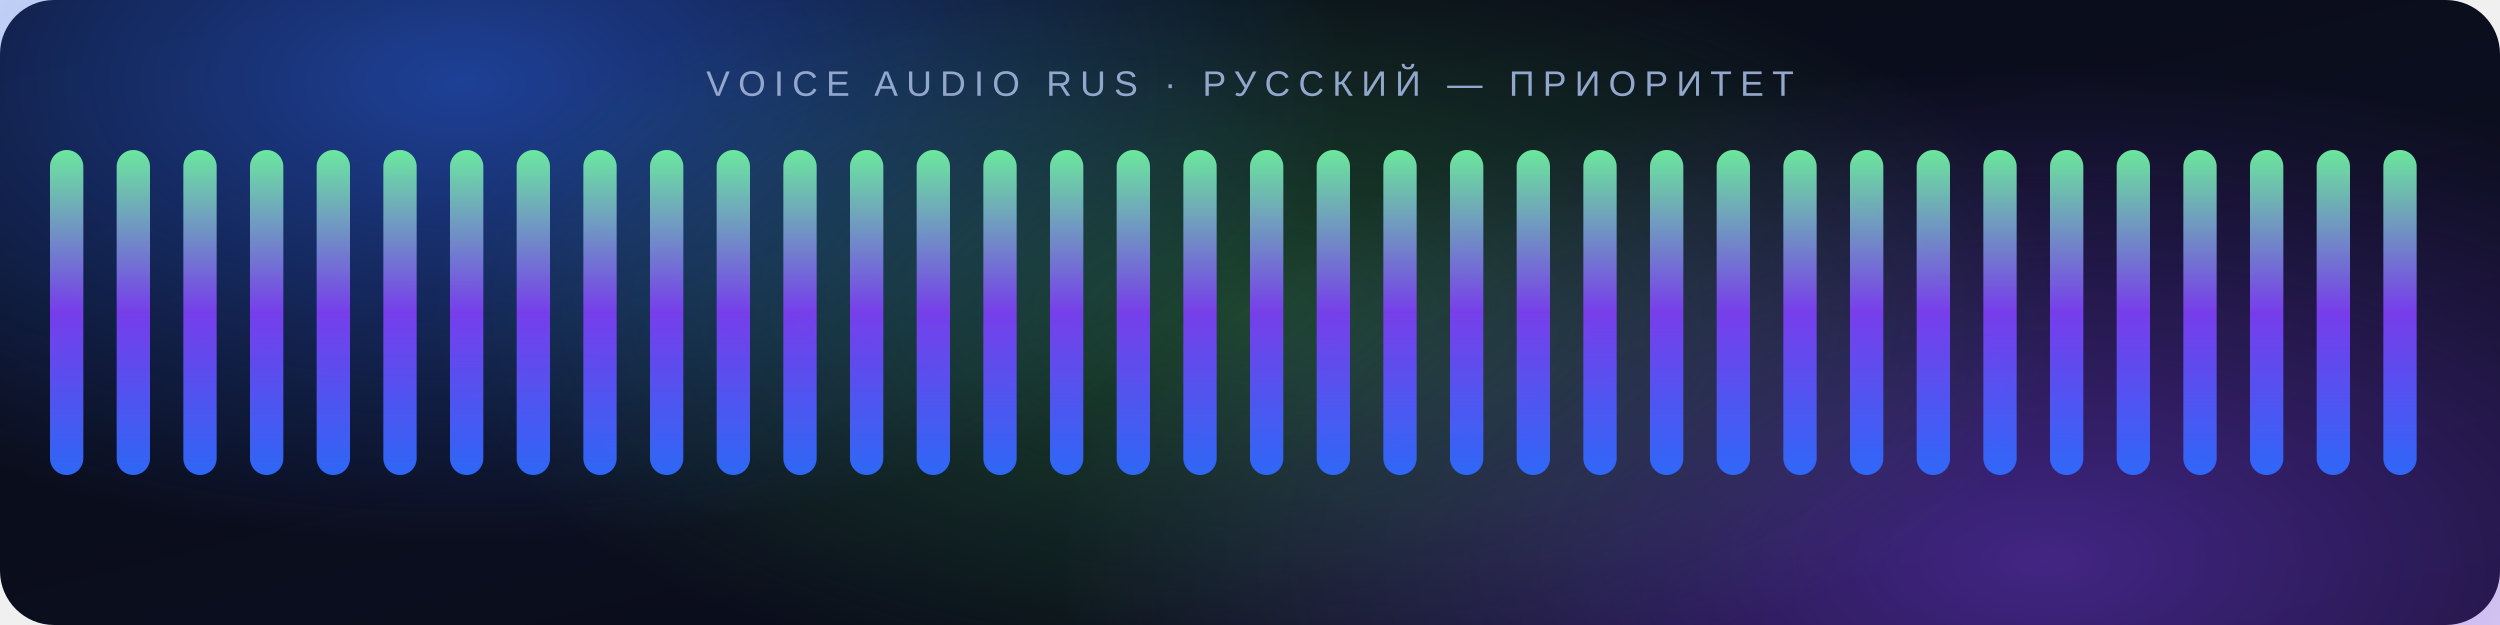
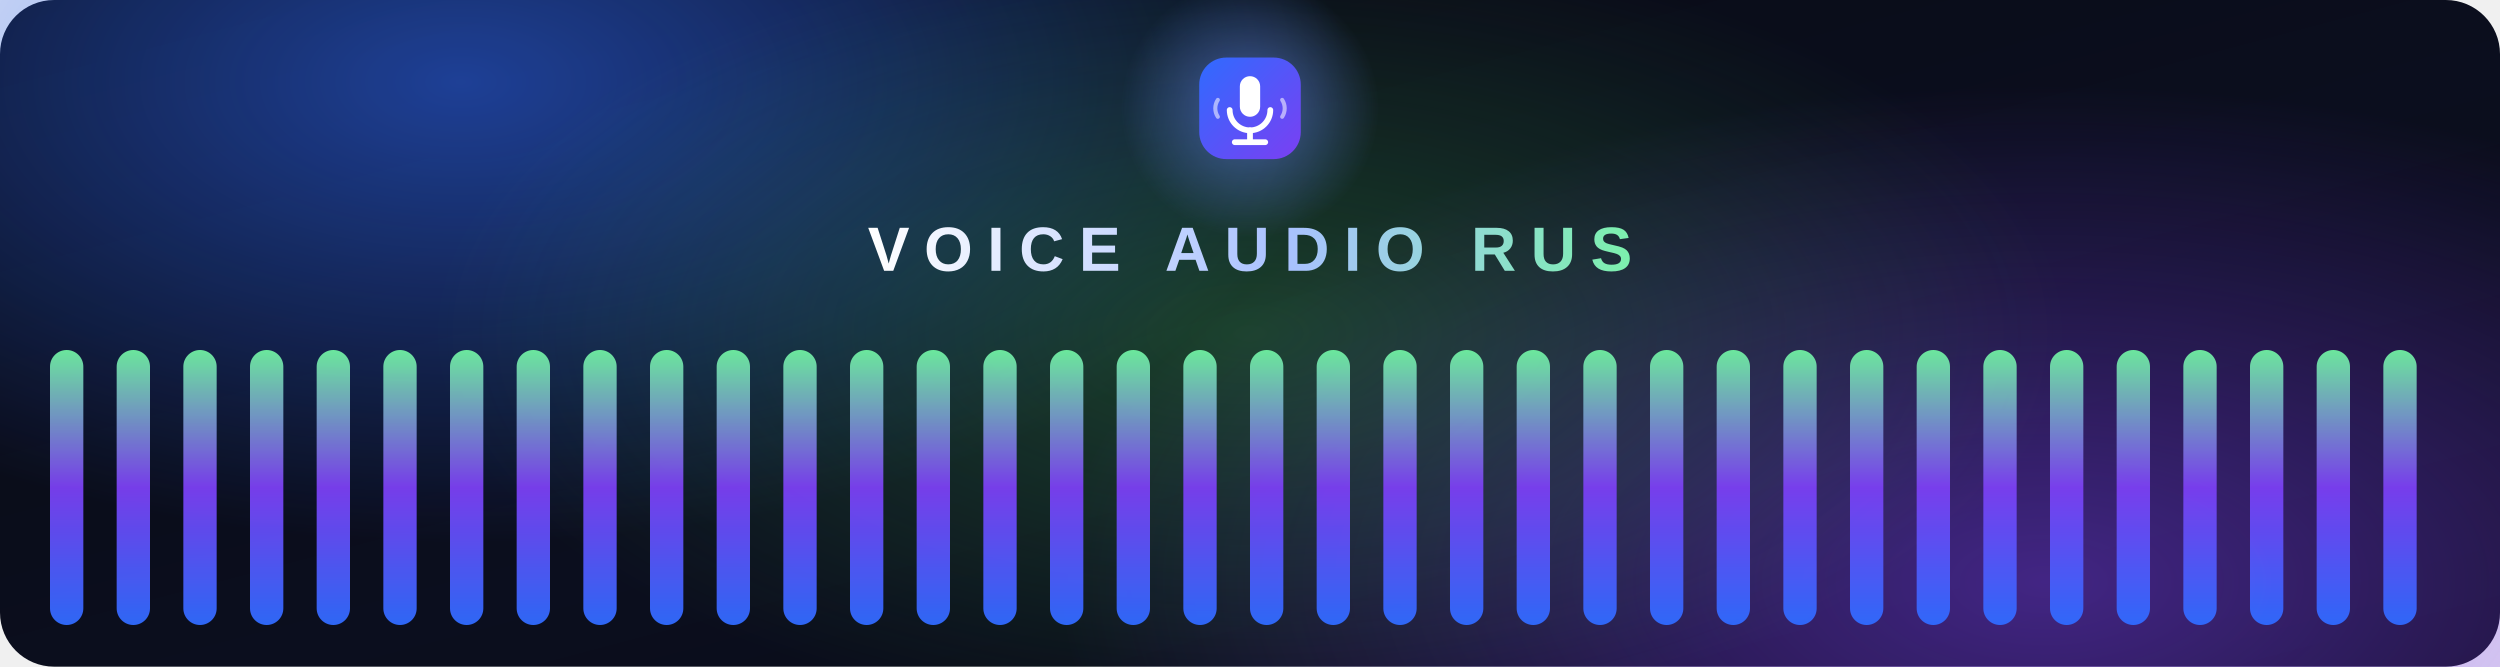
- <svg xmlns="http://www.w3.org/2000/svg" viewBox="0 0 1200 300" width="100%" height="auto" role="img" aria-label="Voice Audio Rus — анимированный эквалайзер">
+ <svg xmlns="http://www.w3.org/2000/svg" viewBox="0 0 1200 320" width="100%" height="auto" role="img" aria-label="Voice Audio Rus — анимированный баннер">
  <defs>
    <linearGradient id="vabg" x1="0" y1="0" x2="1" y2="1">
      <stop offset="0" stop-color="#080a12" />
      <stop offset="0.55" stop-color="#0b0e1e" />
      <stop offset="1" stop-color="#080a12" />
    </linearGradient>
    <linearGradient id="vabar" x1="0" y1="1" x2="0" y2="0">
      <stop offset="0" stop-color="#2f6bff" />
      <stop offset="0.5" stop-color="#7b3ff2" />
      <stop offset="1" stop-color="#6ff0a1" />
    </linearGradient>
+     <linearGradient id="vaicon" x1="0" y1="0" x2="1" y2="1">
+       <stop offset="0" stop-color="#2f6bff" />
+       <stop offset="1" stop-color="#7b3ff2" />
+     </linearGradient>
+     <linearGradient id="vatext" x1="0" y1="0" x2="1" y2="0">
+       <stop offset="0" stop-color="#ffffff" />
+       <stop offset="0.55" stop-color="#a9c1ff" />
+       <stop offset="1" stop-color="#7cf0ad" />
+     </linearGradient>
    <radialGradient id="vaglowA">
      <stop offset="0" stop-color="#2f6bff" stop-opacity=".55" />
      <stop offset="1" stop-color="#2f6bff" stop-opacity="0" />
    </radialGradient>
    <radialGradient id="vaglowB">
      <stop offset="0" stop-color="#7b3ff2" stop-opacity=".5" />
      <stop offset="1" stop-color="#7b3ff2" stop-opacity="0" />
    </radialGradient>
    <radialGradient id="vaglowC">
-       <stop offset="0" stop-color="#3fb950" stop-opacity=".32" />
+       <stop offset="0" stop-color="#3fb950" stop-opacity=".3" />
      <stop offset="1" stop-color="#3fb950" stop-opacity="0" />
+     </radialGradient>
+     <radialGradient id="vglowIcon">
+       <stop offset="0" stop-color="#6a8cff" stop-opacity=".55" />
+       <stop offset="1" stop-color="#6a8cff" stop-opacity="0" />
    </radialGradient>
  </defs>
  <style>
    .vb { fill: url(#vabar); transform-box: fill-box; transform-origin: center bottom; animation: vaeq 1.6s ease-in-out infinite; opacity: .95; }
    .vg { animation: vafloat 9s ease-in-out infinite; }
+     .vi { animation: vapulse 3.2s ease-in-out infinite; transform-box: fill-box; transform-origin: center center; }
+     .vh { animation: vahalo 3.2s ease-in-out infinite; }
    @keyframes vaeq { 0%, 100% { transform: scaleY(.16); } 50% { transform: scaleY(1); } }
    @keyframes vafloat { 0%, 100% { transform: translate(0, 0); } 50% { transform: translate(18px, -12px); } }
-     @media (prefers-reduced-motion: reduce) { .vb, .vg { animation: none; } }
+     @keyframes vapulse { 0%, 100% { transform: scale(1); } 50% { transform: scale(1.07); } }
+     @keyframes vahalo { 0%, 100% { opacity: .45; } 50% { opacity: .85; } }
+     @media (prefers-reduced-motion: reduce) { .vb, .vg, .vi, .vh { animation: none; } }
  </style>
-   <rect width="1200" height="300" rx="26" fill="url(#vabg)" />
+   <rect width="1200" height="320" rx="26" fill="url(#vabg)" />
  <ellipse class="vg" cx="220" cy="40" rx="430" ry="220" fill="url(#vaglowA)" />
-   <ellipse class="vg" cx="980" cy="270" rx="470" ry="240" fill="url(#vaglowB)" style="animation-duration:12s" />
-   <ellipse class="vg" cx="600" cy="150" rx="390" ry="190" fill="url(#vaglowC)" style="animation-duration:15s" />
-   <text x="600" y="46" text-anchor="middle" font-family="ui-sans-serif, system-ui, Segoe UI, Arial, sans-serif" font-size="17" letter-spacing="4" fill="#93a7cc">VOICE AUDIO RUS · РУССКИЙ — ПРИОРИТЕТ</text>
+   <ellipse class="vg" cx="980" cy="280" rx="470" ry="240" fill="url(#vaglowB)" style="animation-duration:12s" />
+   <ellipse class="vg" cx="600" cy="160" rx="390" ry="190" fill="url(#vaglowC)" style="animation-duration:15s" />
+   <circle class="vh" cx="600" cy="52" r="62" fill="url(#vglowIcon)" />
+   <g transform="translate(574,26)">
+     <g class="vi">
+       <g transform="scale(0.8125)">
+         <rect x="2" y="2" width="60" height="60" rx="16" fill="url(#vaicon)" />
+         <rect x="26" y="13" width="12" height="24" rx="6" fill="#ffffff" />
+         <path d="M20 33a12 12 0 0 0 24 0" fill="none" stroke="#ffffff" stroke-width="3.4" stroke-linecap="round" />
+         <path d="M32 45v7" fill="none" stroke="#ffffff" stroke-width="3.4" stroke-linecap="round" />
+         <path d="M23 52h18" fill="none" stroke="#ffffff" stroke-width="3.4" stroke-linecap="round" />
+         <path d="M13 27c-2 3-2 7 0 10M51 27c2 3 2 7 0 10" fill="none" stroke="#ffffff" stroke-opacity=".55" stroke-width="2.4" stroke-linecap="round" />
+       </g>
+     </g>
+   </g>
+   <text x="600" y="130" text-anchor="middle" font-family="ui-sans-serif, system-ui, Segoe UI, Arial, sans-serif" font-size="30" font-weight="700" letter-spacing="7" fill="url(#vatext)">VOICE AUDIO RUS</text>
  <g>
-     <rect class="vb" x="24" y="72" width="16" height="156" rx="8" style="animation-delay:-0.00s" />
-     <rect class="vb" x="56" y="72" width="16" height="156" rx="8" style="animation-delay:-0.18s" />
-     <rect class="vb" x="88" y="72" width="16" height="156" rx="8" style="animation-delay:-0.36s" />
-     <rect class="vb" x="120" y="72" width="16" height="156" rx="8" style="animation-delay:-0.54s" />
-     <rect class="vb" x="152" y="72" width="16" height="156" rx="8" style="animation-delay:-0.72s" />
-     <rect class="vb" x="184" y="72" width="16" height="156" rx="8" style="animation-delay:-0.90s" />
-     <rect class="vb" x="216" y="72" width="16" height="156" rx="8" style="animation-delay:-1.08s" />
-     <rect class="vb" x="248" y="72" width="16" height="156" rx="8" style="animation-delay:-1.26s" />
-     <rect class="vb" x="280" y="72" width="16" height="156" rx="8" style="animation-delay:-1.44s" />
-     <rect class="vb" x="312" y="72" width="16" height="156" rx="8" style="animation-delay:-1.62s" />
-     <rect class="vb" x="344" y="72" width="16" height="156" rx="8" style="animation-delay:-0.09s" />
-     <rect class="vb" x="376" y="72" width="16" height="156" rx="8" style="animation-delay:-0.27s" />
-     <rect class="vb" x="408" y="72" width="16" height="156" rx="8" style="animation-delay:-0.45s" />
-     <rect class="vb" x="440" y="72" width="16" height="156" rx="8" style="animation-delay:-0.63s" />
-     <rect class="vb" x="472" y="72" width="16" height="156" rx="8" style="animation-delay:-0.81s" />
-     <rect class="vb" x="504" y="72" width="16" height="156" rx="8" style="animation-delay:-0.99s" />
-     <rect class="vb" x="536" y="72" width="16" height="156" rx="8" style="animation-delay:-1.17s" />
-     <rect class="vb" x="568" y="72" width="16" height="156" rx="8" style="animation-delay:-1.35s" />
-     <rect class="vb" x="600" y="72" width="16" height="156" rx="8" style="animation-delay:-1.53s" />
-     <rect class="vb" x="632" y="72" width="16" height="156" rx="8" style="animation-delay:-0.05s" />
-     <rect class="vb" x="664" y="72" width="16" height="156" rx="8" style="animation-delay:-0.23s" />
-     <rect class="vb" x="696" y="72" width="16" height="156" rx="8" style="animation-delay:-0.41s" />
-     <rect class="vb" x="728" y="72" width="16" height="156" rx="8" style="animation-delay:-0.59s" />
-     <rect class="vb" x="760" y="72" width="16" height="156" rx="8" style="animation-delay:-0.77s" />
-     <rect class="vb" x="792" y="72" width="16" height="156" rx="8" style="animation-delay:-0.95s" />
-     <rect class="vb" x="824" y="72" width="16" height="156" rx="8" style="animation-delay:-1.13s" />
-     <rect class="vb" x="856" y="72" width="16" height="156" rx="8" style="animation-delay:-1.31s" />
-     <rect class="vb" x="888" y="72" width="16" height="156" rx="8" style="animation-delay:-1.49s" />
-     <rect class="vb" x="920" y="72" width="16" height="156" rx="8" style="animation-delay:-0.14s" />
-     <rect class="vb" x="952" y="72" width="16" height="156" rx="8" style="animation-delay:-0.32s" />
-     <rect class="vb" x="984" y="72" width="16" height="156" rx="8" style="animation-delay:-0.50s" />
-     <rect class="vb" x="1016" y="72" width="16" height="156" rx="8" style="animation-delay:-0.68s" />
-     <rect class="vb" x="1048" y="72" width="16" height="156" rx="8" style="animation-delay:-0.86s" />
-     <rect class="vb" x="1080" y="72" width="16" height="156" rx="8" style="animation-delay:-1.04s" />
-     <rect class="vb" x="1112" y="72" width="16" height="156" rx="8" style="animation-delay:-1.22s" />
-     <rect class="vb" x="1144" y="72" width="16" height="156" rx="8" style="animation-delay:-1.40s" />
+     <rect class="vb" x="24" y="168" width="16" height="132" rx="8" style="animation-delay:-0.00s" />
+     <rect class="vb" x="56" y="168" width="16" height="132" rx="8" style="animation-delay:-0.18s" />
+     <rect class="vb" x="88" y="168" width="16" height="132" rx="8" style="animation-delay:-0.36s" />
+     <rect class="vb" x="120" y="168" width="16" height="132" rx="8" style="animation-delay:-0.54s" />
+     <rect class="vb" x="152" y="168" width="16" height="132" rx="8" style="animation-delay:-0.72s" />
+     <rect class="vb" x="184" y="168" width="16" height="132" rx="8" style="animation-delay:-0.90s" />
+     <rect class="vb" x="216" y="168" width="16" height="132" rx="8" style="animation-delay:-1.08s" />
+     <rect class="vb" x="248" y="168" width="16" height="132" rx="8" style="animation-delay:-1.26s" />
+     <rect class="vb" x="280" y="168" width="16" height="132" rx="8" style="animation-delay:-1.44s" />
+     <rect class="vb" x="312" y="168" width="16" height="132" rx="8" style="animation-delay:-1.62s" />
+     <rect class="vb" x="344" y="168" width="16" height="132" rx="8" style="animation-delay:-0.09s" />
+     <rect class="vb" x="376" y="168" width="16" height="132" rx="8" style="animation-delay:-0.27s" />
+     <rect class="vb" x="408" y="168" width="16" height="132" rx="8" style="animation-delay:-0.45s" />
+     <rect class="vb" x="440" y="168" width="16" height="132" rx="8" style="animation-delay:-0.63s" />
+     <rect class="vb" x="472" y="168" width="16" height="132" rx="8" style="animation-delay:-0.81s" />
+     <rect class="vb" x="504" y="168" width="16" height="132" rx="8" style="animation-delay:-0.99s" />
+     <rect class="vb" x="536" y="168" width="16" height="132" rx="8" style="animation-delay:-1.17s" />
+     <rect class="vb" x="568" y="168" width="16" height="132" rx="8" style="animation-delay:-1.35s" />
+     <rect class="vb" x="600" y="168" width="16" height="132" rx="8" style="animation-delay:-1.53s" />
+     <rect class="vb" x="632" y="168" width="16" height="132" rx="8" style="animation-delay:-0.05s" />
+     <rect class="vb" x="664" y="168" width="16" height="132" rx="8" style="animation-delay:-0.23s" />
+     <rect class="vb" x="696" y="168" width="16" height="132" rx="8" style="animation-delay:-0.41s" />
+     <rect class="vb" x="728" y="168" width="16" height="132" rx="8" style="animation-delay:-0.59s" />
+     <rect class="vb" x="760" y="168" width="16" height="132" rx="8" style="animation-delay:-0.77s" />
+     <rect class="vb" x="792" y="168" width="16" height="132" rx="8" style="animation-delay:-0.95s" />
+     <rect class="vb" x="824" y="168" width="16" height="132" rx="8" style="animation-delay:-1.13s" />
+     <rect class="vb" x="856" y="168" width="16" height="132" rx="8" style="animation-delay:-1.31s" />
+     <rect class="vb" x="888" y="168" width="16" height="132" rx="8" style="animation-delay:-1.49s" />
+     <rect class="vb" x="920" y="168" width="16" height="132" rx="8" style="animation-delay:-0.14s" />
+     <rect class="vb" x="952" y="168" width="16" height="132" rx="8" style="animation-delay:-0.32s" />
+     <rect class="vb" x="984" y="168" width="16" height="132" rx="8" style="animation-delay:-0.50s" />
+     <rect class="vb" x="1016" y="168" width="16" height="132" rx="8" style="animation-delay:-0.68s" />
+     <rect class="vb" x="1048" y="168" width="16" height="132" rx="8" style="animation-delay:-0.86s" />
+     <rect class="vb" x="1080" y="168" width="16" height="132" rx="8" style="animation-delay:-1.04s" />
+     <rect class="vb" x="1112" y="168" width="16" height="132" rx="8" style="animation-delay:-1.22s" />
+     <rect class="vb" x="1144" y="168" width="16" height="132" rx="8" style="animation-delay:-1.40s" />
  </g>
</svg>
